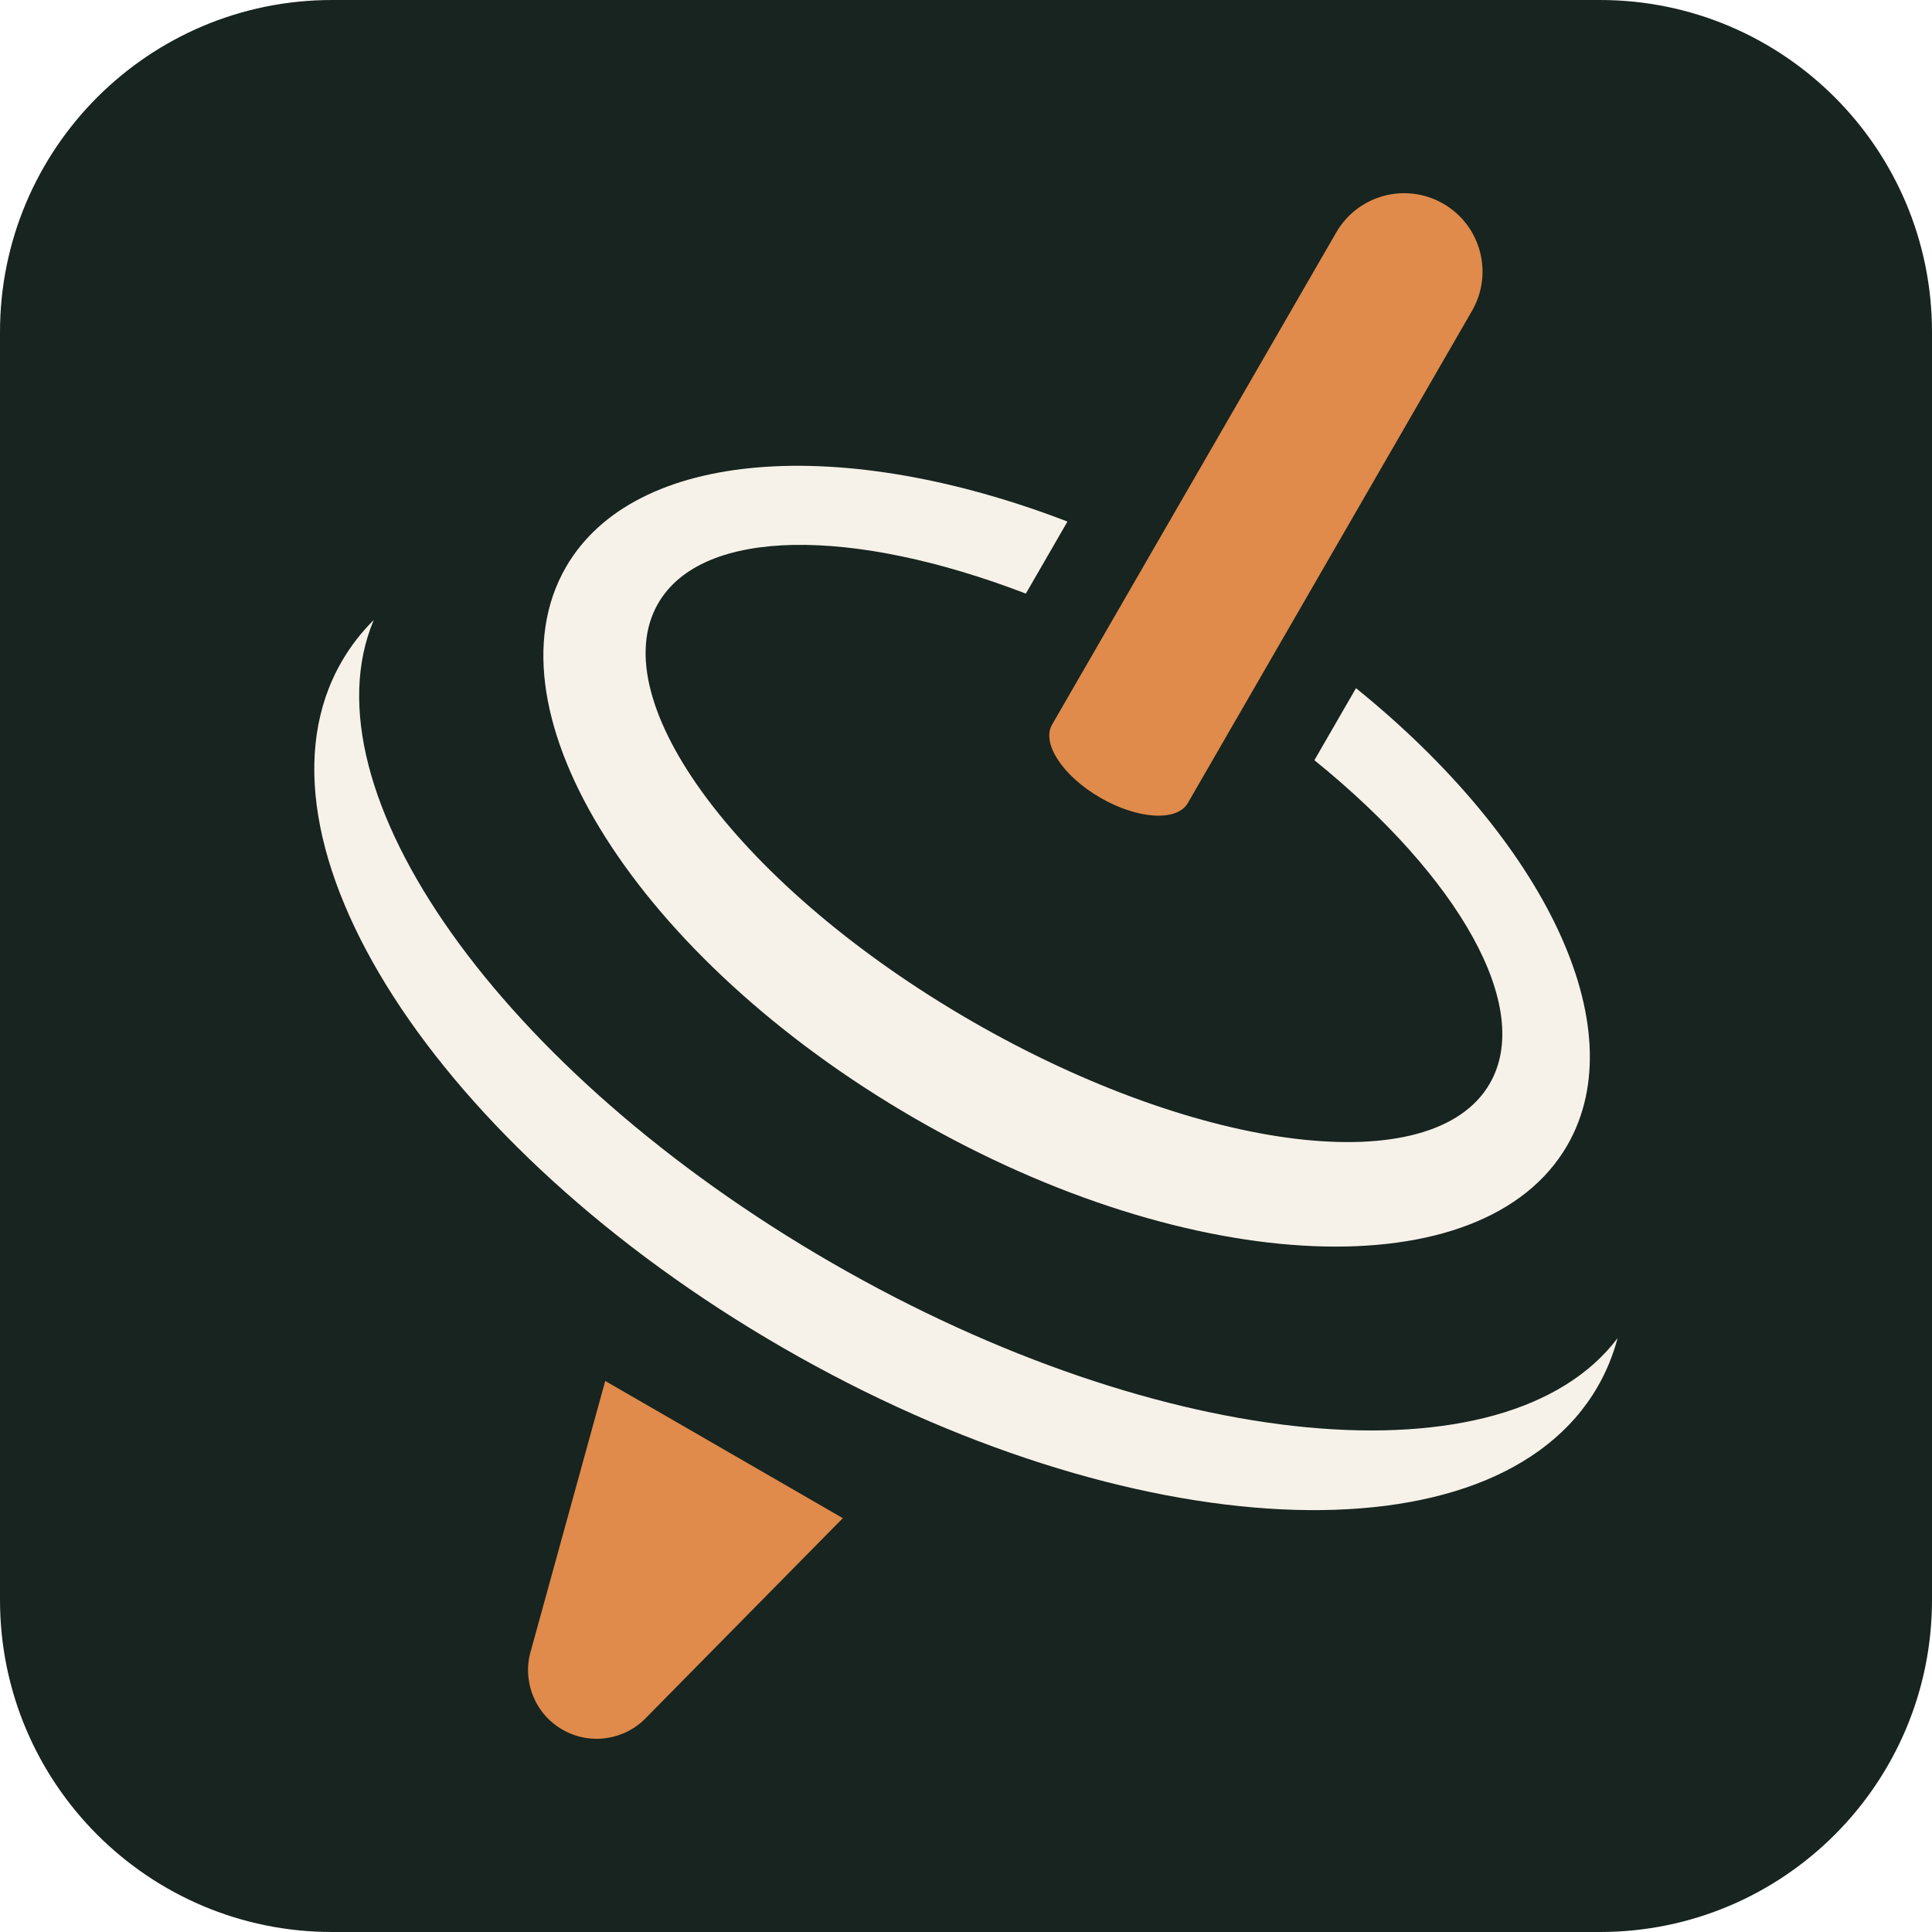
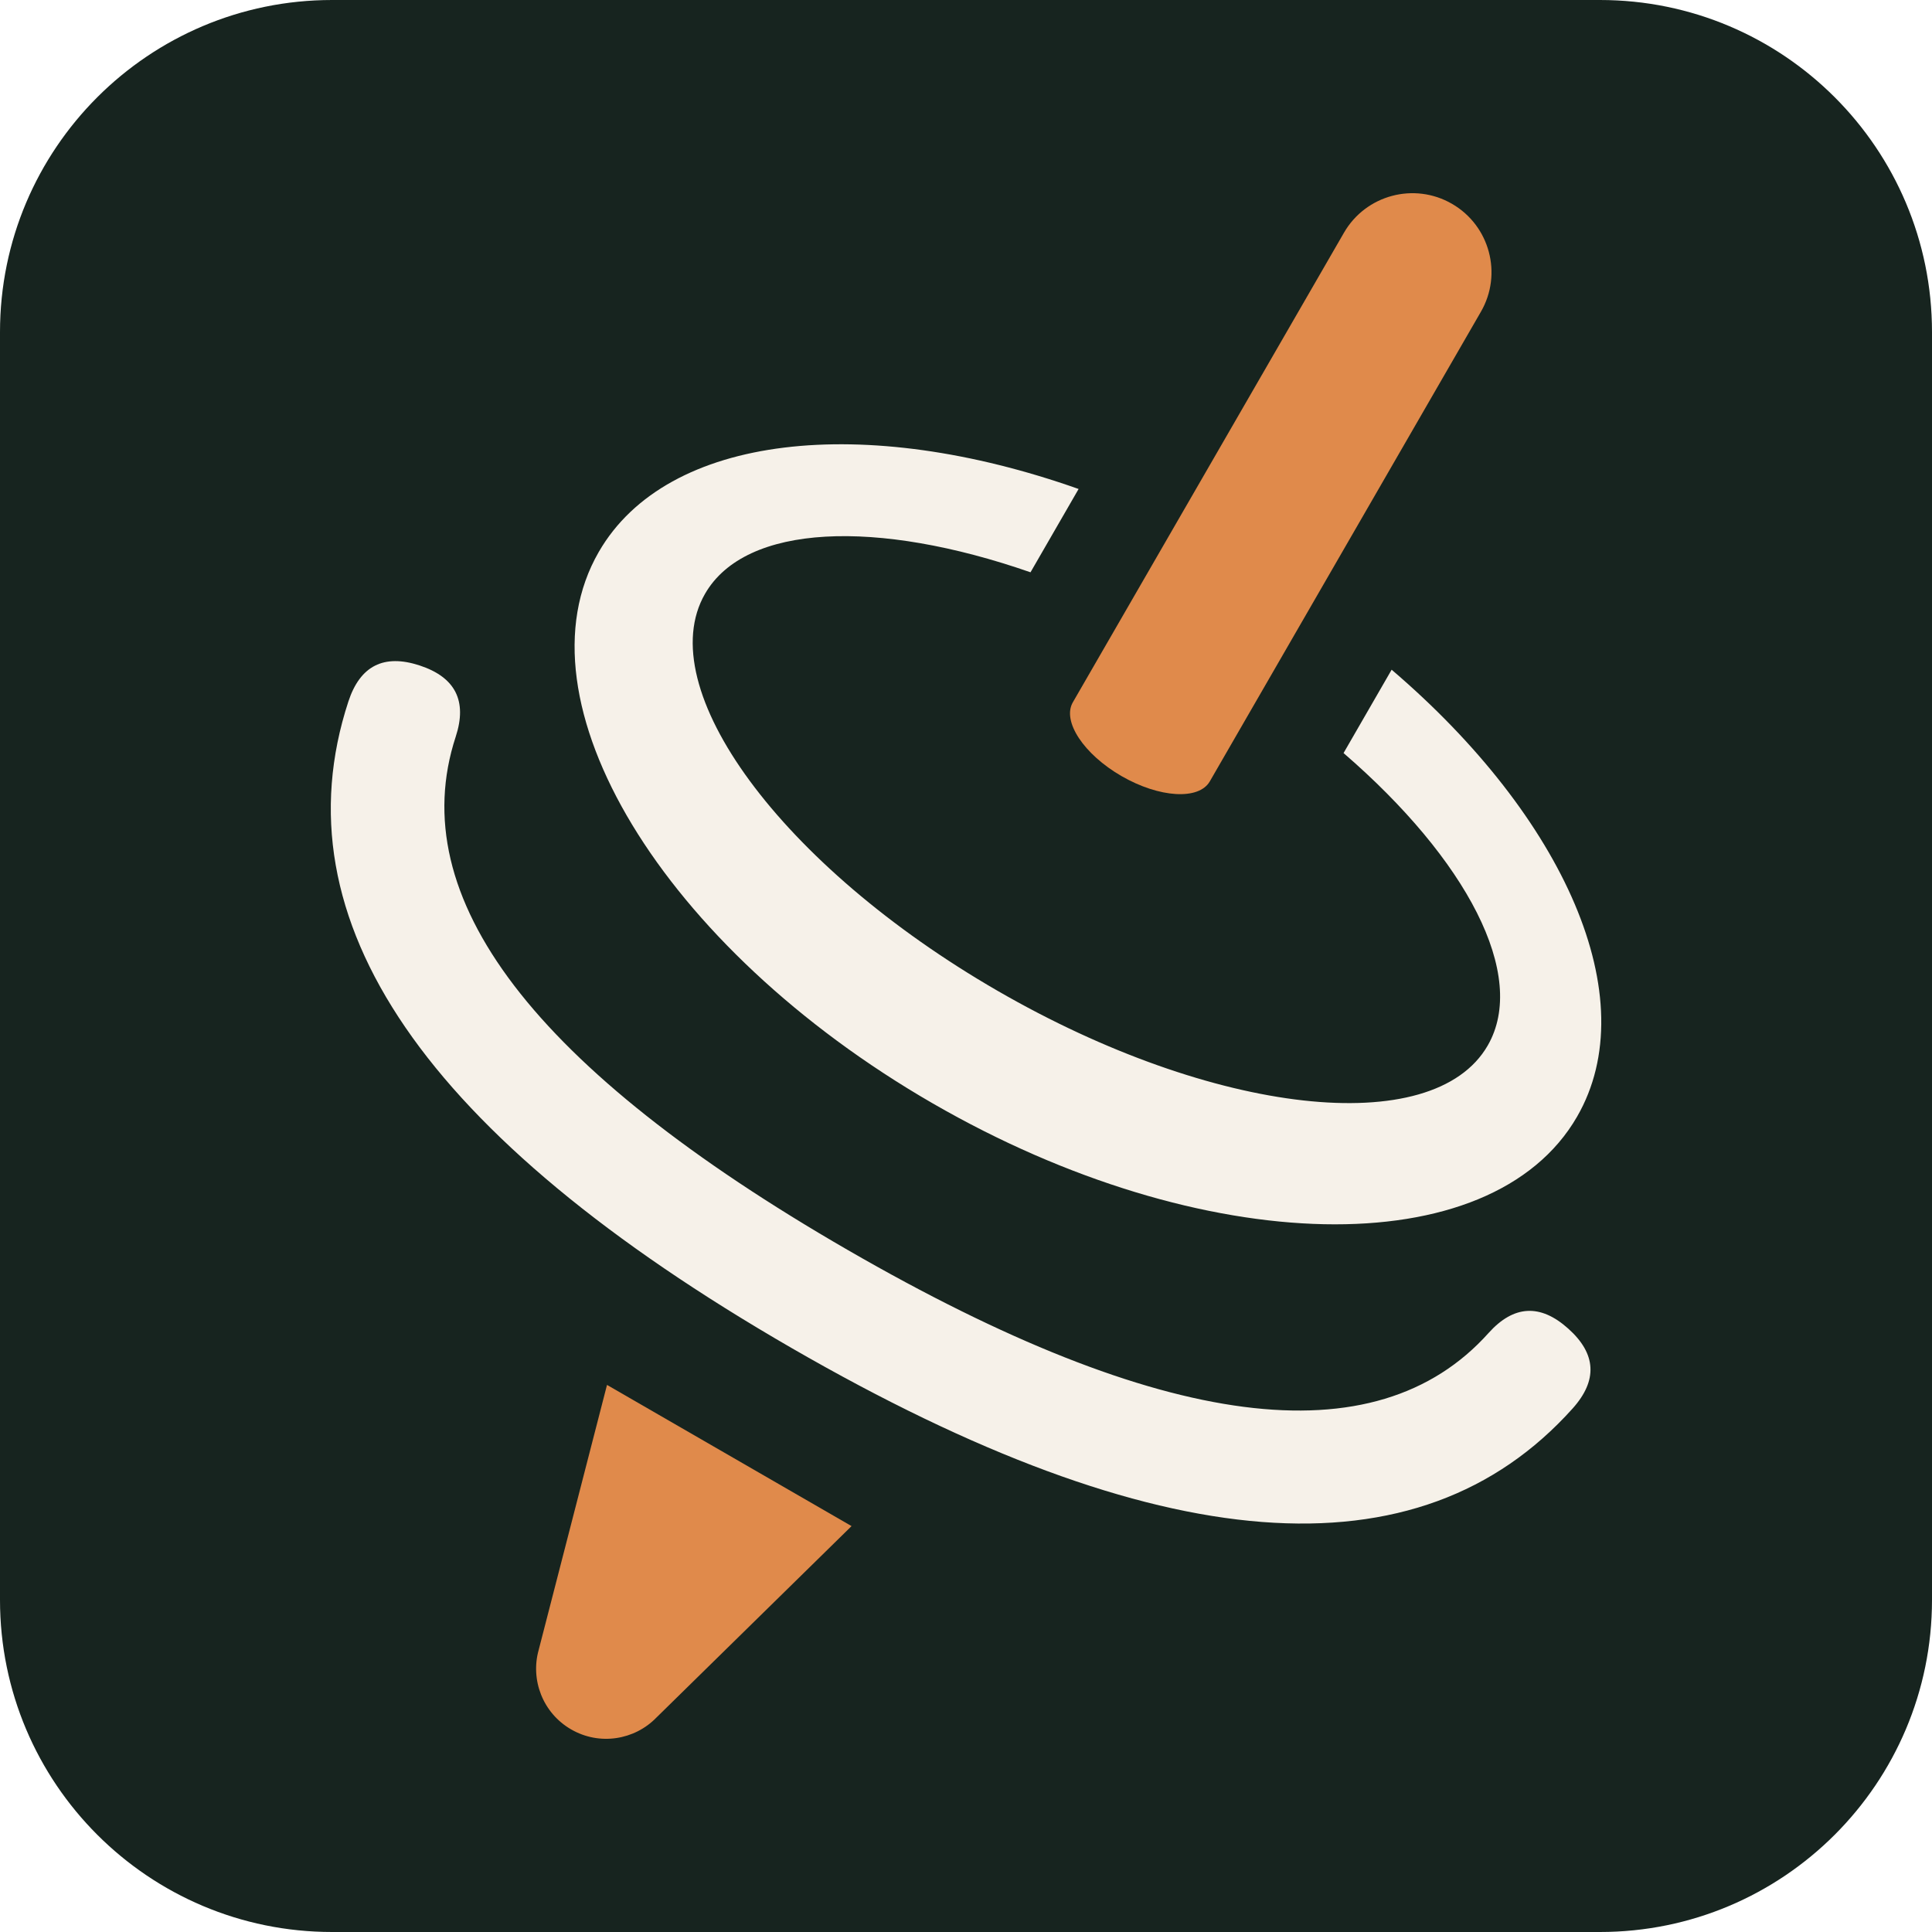
<svg xmlns="http://www.w3.org/2000/svg" viewBox="0 0 64 64" width="64" height="64" role="img">
  <rect width="64" height="64" rx="11" fill="#17241F" />
-   <path fill="#F6F1E9" transform="translate(10.415 6.4)" d="M41.504 31.539C38.733 36.339 29.06 35.943 19.9 30.655C10.739 25.366 5.56 17.187 8.332 12.387C10.601 8.457 17.495 8.009 24.946 10.877L23.568 13.264C17.837 11.062 12.848 11.057 11.387 13.588C9.512 16.836 14.159 23.03 21.766 27.422C29.374 31.814 37.061 32.742 38.936 29.494C40.397 26.963 37.899 22.644 33.126 18.783L34.504 16.396C40.714 21.415 43.773 27.609 41.504 31.539ZM42.507 39.539C39.09 45.458 27.007 44.878 15.517 38.245C4.028 31.612 -2.515 21.437 0.902 15.518C1.195 15.01 1.552 14.55 1.967 14.138C-0.41 19.76 6.165 29.097 17.141 35.434C28.116 41.77 39.49 42.796 43.17 37.927C43.02 38.492 42.801 39.031 42.507 39.539Z" />
-   <path fill="#E08A4B" transform="translate(10.415 6.4)" d="M33.85 1.299C34.567 0.057 36.155 -0.369 37.397 0.348C38.639 1.065 39.065 2.654 38.348 3.896L28.934 20.201C28.575 20.822 27.278 20.744 26.036 20.027C24.794 19.31 24.078 18.225 24.436 17.604ZM9.634 39.346 17.505 43.891 11.004 50.486C10.299 51.237 9.145 51.433 8.214 50.895C7.283 50.358 6.876 49.26 7.173 48.274Z" />
+   <path fill="#F6F1E9" transform="translate(10.958 6.4)" d="M41.284 30.592C38.443 35.514 28.885 35.316 19.936 30.149C10.987 24.982 6.036 16.804 8.878 11.882C11.144 7.958 17.68 7.289 24.772 9.798L23.179 12.558C18.095 10.79 13.742 10.942 12.399 13.267C10.591 16.399 14.929 22.289 22.088 26.422C29.247 30.556 36.516 31.367 38.324 28.235C39.667 25.91 37.622 22.064 33.549 18.546L35.142 15.785C40.862 20.673 43.55 26.668 41.284 30.592ZM41.139 40.256Q33.497 48.781 15.258 38.251Q-2.98 27.72 0.582 16.84Q0.873 15.951 1.463 15.652Q2.053 15.353 2.942 15.644Q3.831 15.936 4.13 16.526Q4.429 17.116 4.138 18.005Q1.521 25.998 17.129 35.01Q32.738 44.022 38.352 37.758Q38.977 37.062 39.637 37.026Q40.298 36.989 40.994 37.614Q41.691 38.238 41.727 38.899Q41.763 39.559 41.139 40.256Z" />
+   <path fill="#E08A4B" transform="translate(10.958 6.4)" d="M33.562 1.31C34.285 0.057 35.887 -0.372 37.14 0.351C38.393 1.075 38.822 2.677 38.098 3.929L29.118 19.485C28.756 20.111 27.447 20.032 26.194 19.309C24.942 18.586 24.219 17.492 24.581 16.865ZM9.15 39.477 17.251 44.154 10.786 50.497C10.063 51.242 8.902 51.432 7.962 50.889C7.022 50.347 6.605 49.246 6.889 48.247Z" />
</svg>
